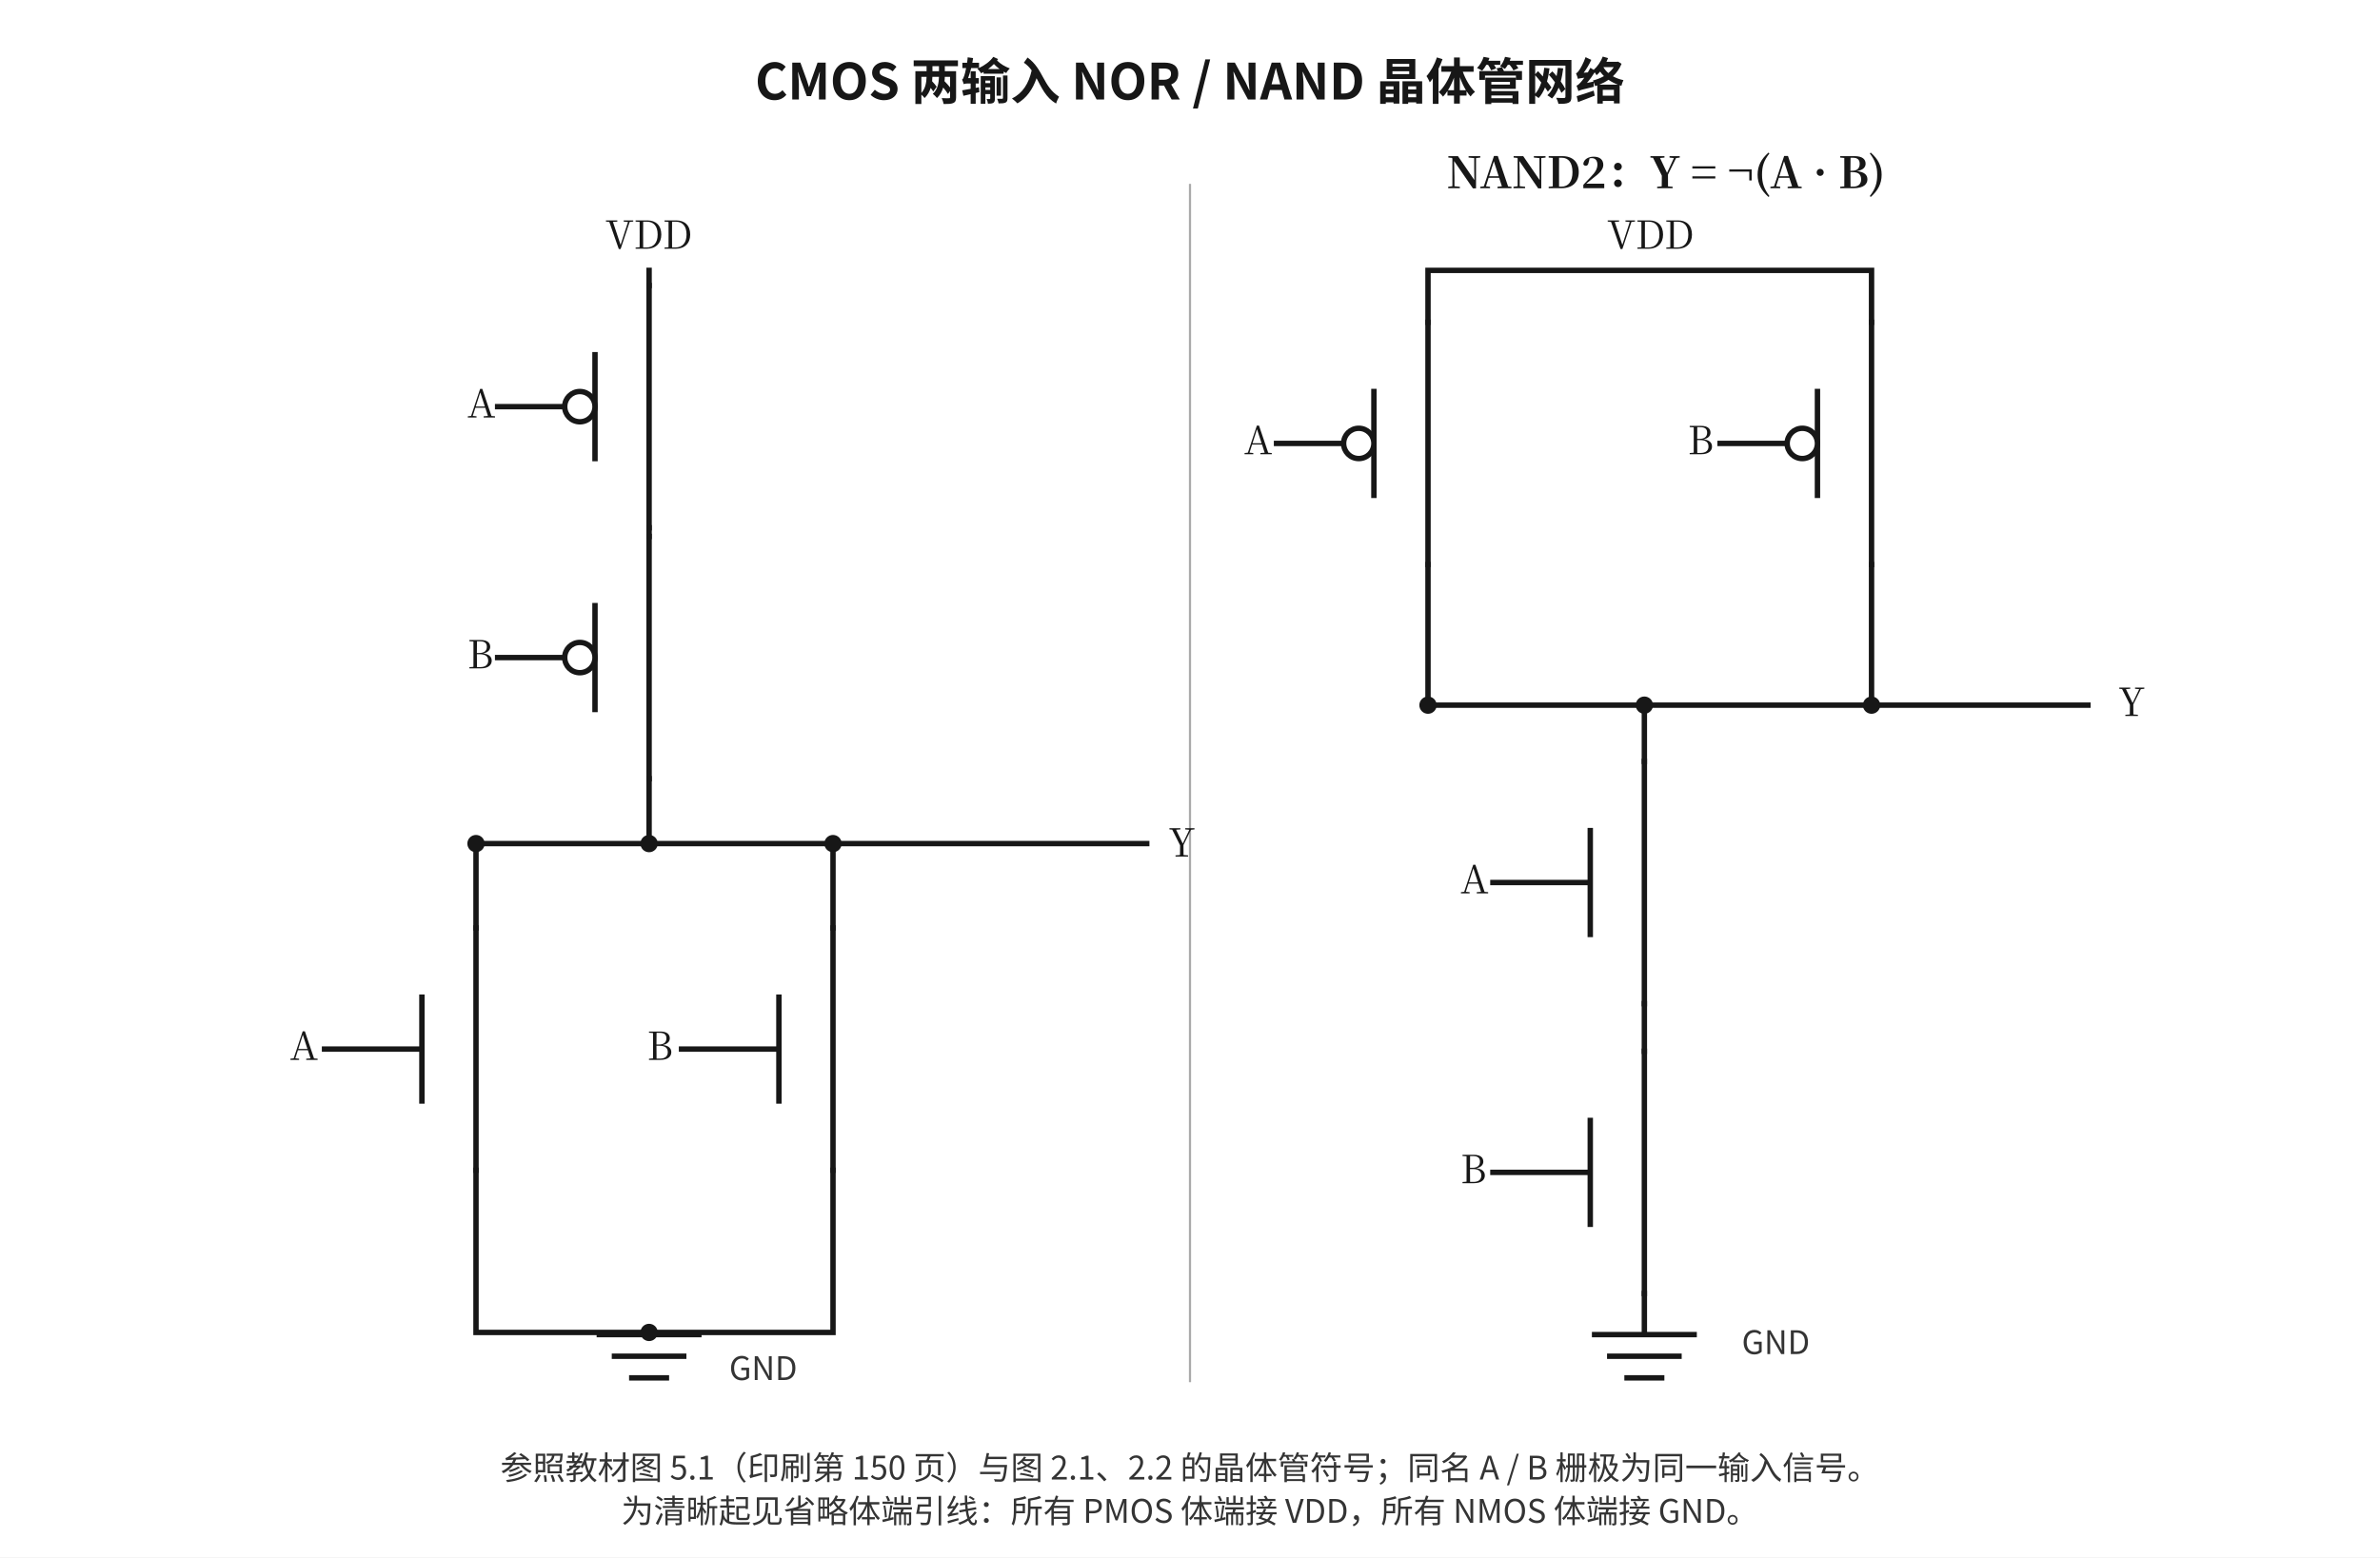
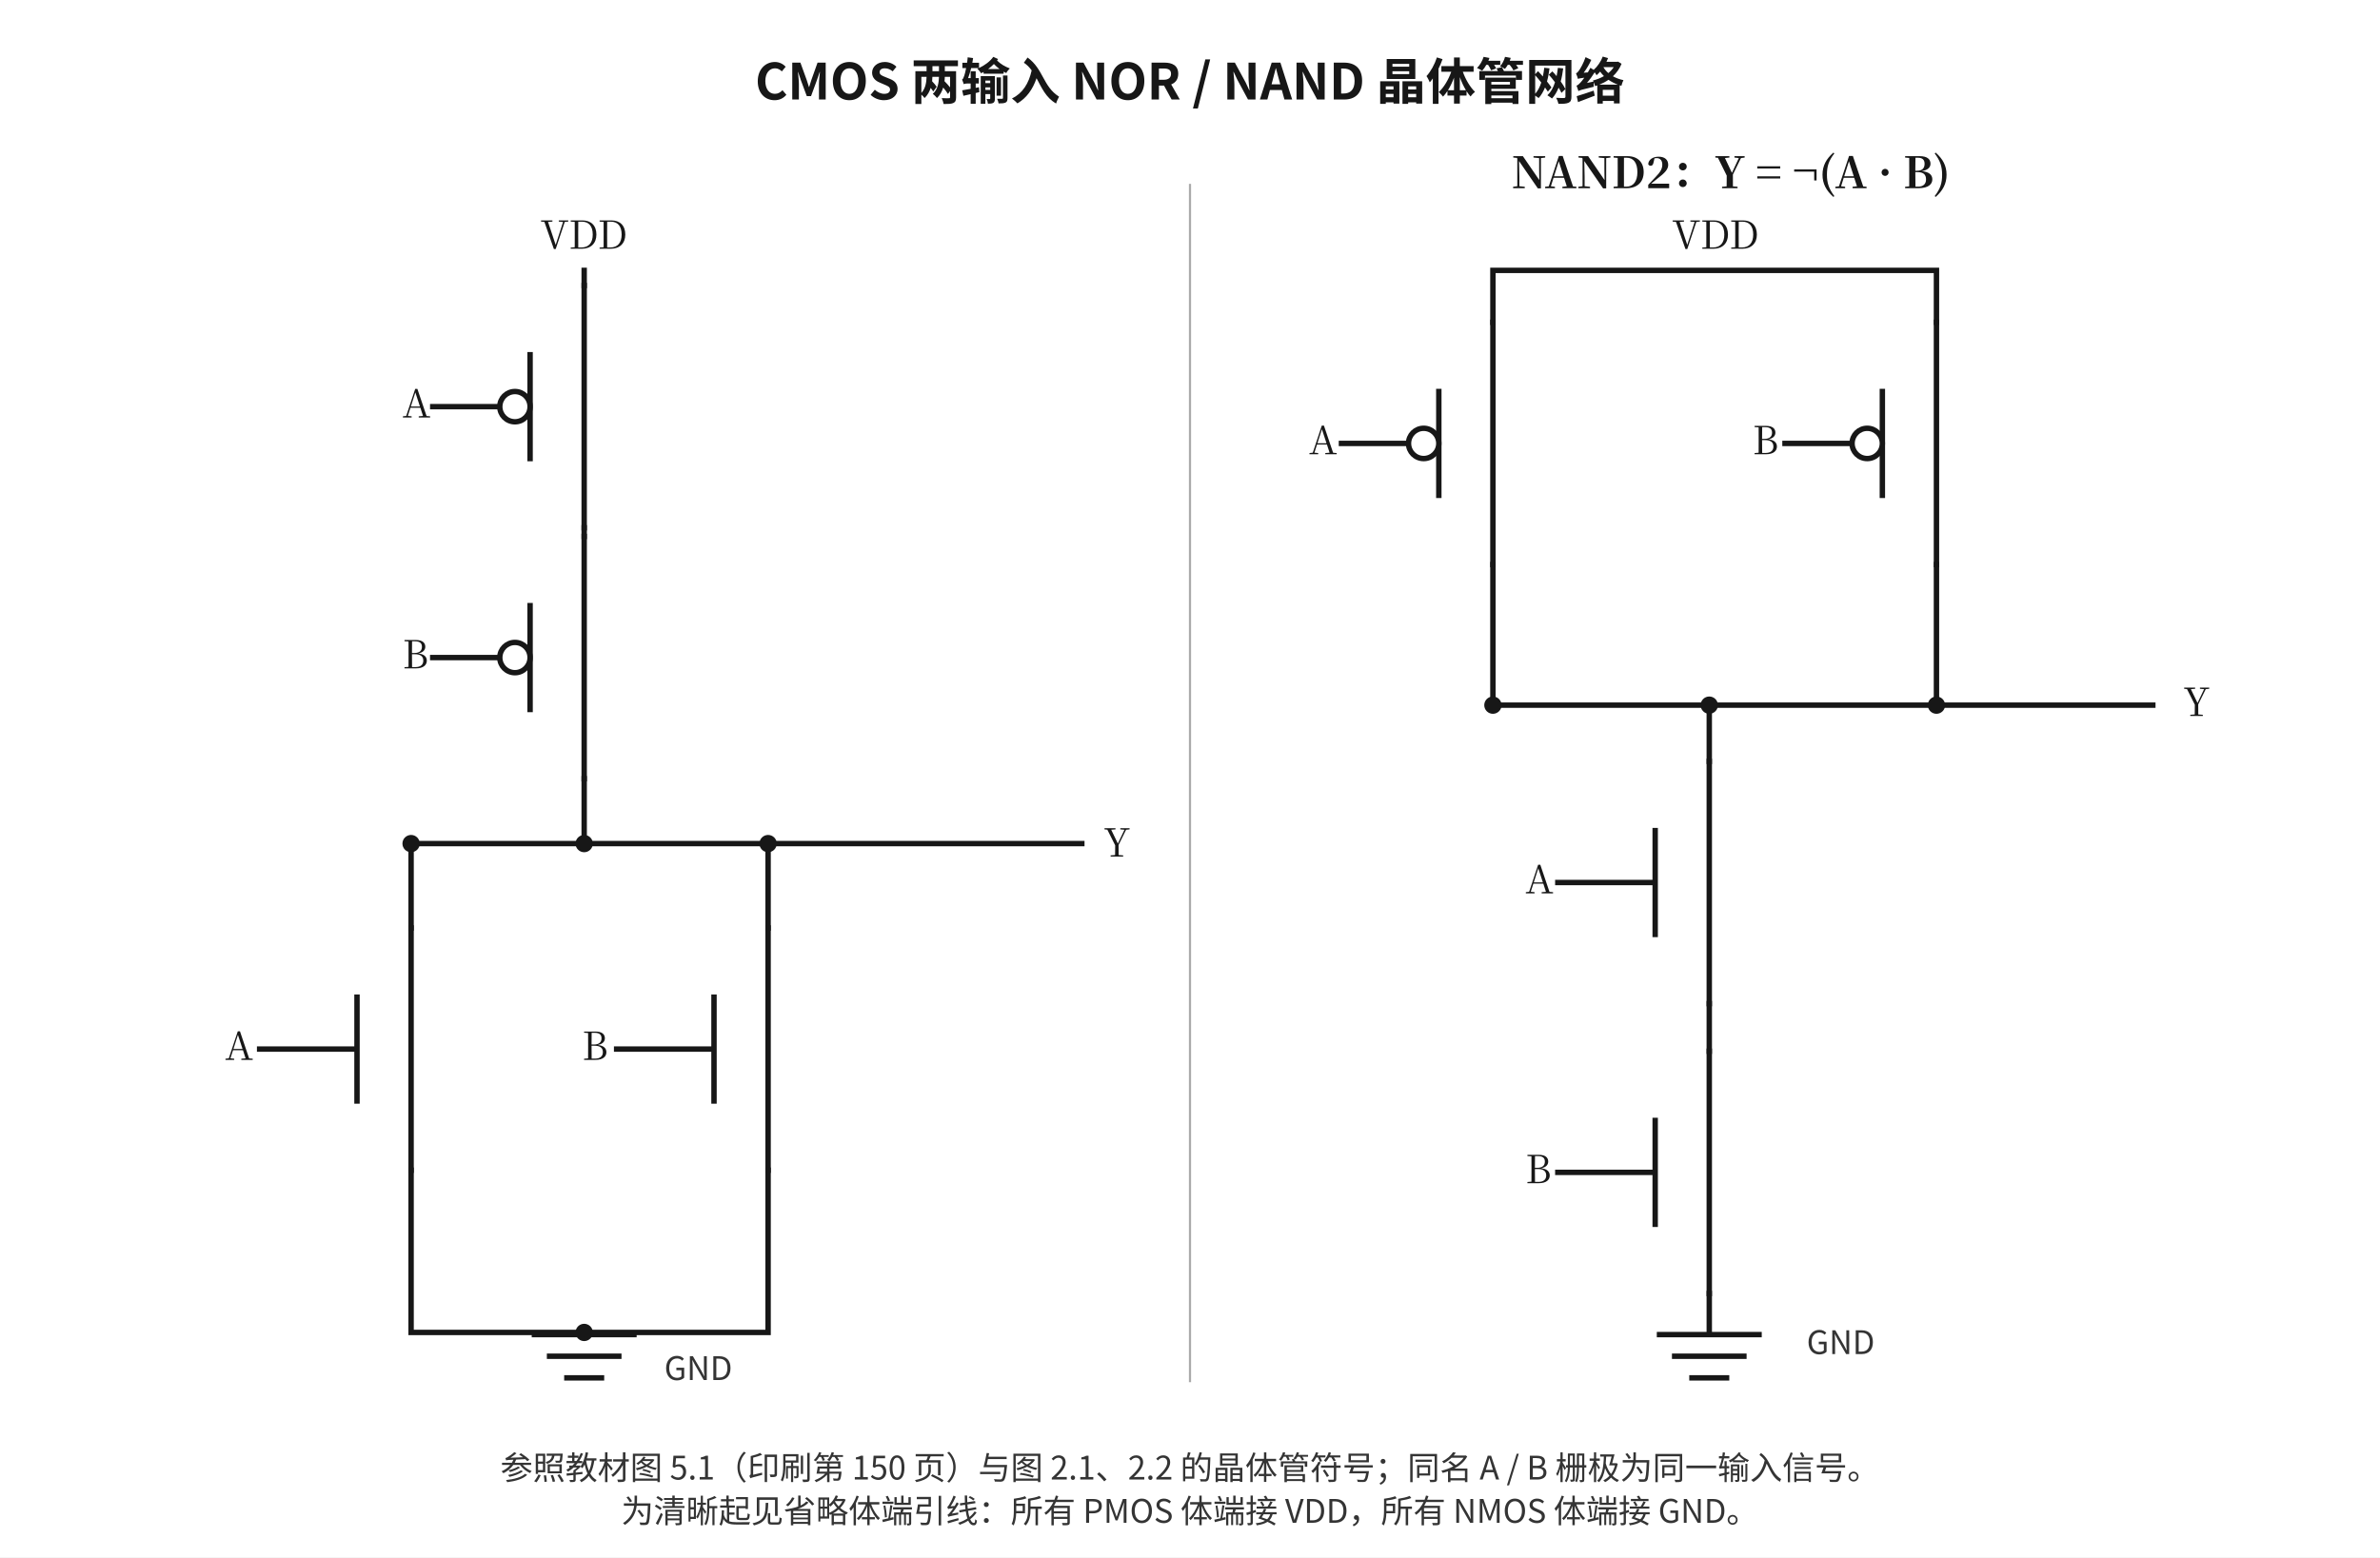
<svg xmlns="http://www.w3.org/2000/svg" xmlns:xlink="http://www.w3.org/1999/xlink" viewBox="0 0 1100 720" width="1100" height="720" role="img" aria-labelledby="ttl desc">
  <style>
 .wire{fill:none;stroke:#171717;stroke-width:2.5;stroke-linecap:square;stroke-linejoin:miter}
 .junction{fill:#171717}
 .head{fill:#171717;font:bold 23px "Noto Sans CJK SC","Microsoft YaHei",sans-serif}
 .subhead{fill:#171717;font:bold 20px Georgia,"Noto Serif CJK SC",serif}
 .label{fill:#171717;font:18px Georgia,"Noto Serif CJK SC",serif}
 .note{fill:#343434;font:15px "Noto Sans CJK SC","Microsoft YaHei",sans-serif}
</style>
  <rect width="1100" height="720" fill="white" />
  <defs>
    <g id="nmos3" class="wire">
      <path d="M0 -24 V24 M-25 -24 V24 M-70 0 H-25 M0 -56 V-24 M0 24 V56" />
    </g>
    <g id="pmos3" class="wire">
      <path d="M0 -24 V24 M-25 -24 V24 M-70 0 H-39 M0 -56 V-24 M0 24 V56" />
      <circle cx="-32" cy="0" r="7" fill="white" />
    </g>
  </defs>
  <text x="550" y="46" text-anchor="middle" class="head">CMOS 两输入 NOR / NAND 晶体管网络</text>
  <path d="M550 85 V639" stroke="#aaa" stroke-width="1" />
-   <g transform="translate(-500 0)" id="nor2-panel" data-source-figure="5.1a">
+   <g transform="translate(-530 0)" id="nor2-panel" data-source-figure="5.1a">
    <text x="800" y="115" text-anchor="middle" class="label">VDD</text>
    <path class="wire" d="M800 125 V132" />
    <g id="nor-pmos-a" data-device="pmos3" data-gate="A" data-source="VDD" data-drain="P1" data-body="VDD" data-input="A">
      <use href="#pmos3" xlink:href="#pmos3" x="800" y="188" />
    </g>
    <g id="nor-pmos-b" data-device="pmos3" data-gate="B" data-source="P1" data-drain="Y" data-body="VDD" data-input="B">
      <use href="#pmos3" xlink:href="#pmos3" x="800" y="304" />
    </g>
    <text x="716" y="193" class="label">A</text>
    <text x="716" y="309" class="label">B</text>
    <path class="wire" d="M800 244 V248" />
    <g id="nor-output" data-net="NOR_Y" class="wire">
      <path d="M800 360 V390 H1030 M720 390 V429 M885 390 V429 M720 390 H885" />
    </g>
    <circle class="junction" cx="720" cy="390" r="4" />
    <circle class="junction" cx="800" cy="390" r="4" />
    <circle class="junction" cx="885" cy="390" r="4" />
    <text x="1040" y="396" class="label">Y</text>
    <g id="nor-nmos-a" data-device="nmos3" data-gate="A" data-source="GND" data-drain="Y" data-body="GND" data-input="A">
      <use href="#nmos3" xlink:href="#nmos3" x="720" y="485" />
    </g>
    <g id="nor-nmos-b" data-device="nmos3" data-gate="B" data-source="GND" data-drain="Y" data-body="GND" data-input="B">
      <use href="#nmos3" xlink:href="#nmos3" x="885" y="485" />
    </g>
    <text x="634" y="490" class="label">A</text>
    <text x="799" y="490" class="label">B</text>
    <path class="wire" d="M720 541 V616 H885 V541 M800 616 V617 M777 617 H823 M784 627 H816 M792 637 H808" />
    <circle class="junction" cx="800" cy="616" r="4" />
    <text x="837" y="638" class="note">GND</text>
  </g>
-   <g transform="translate(500 0)" id="nand2-panel" data-source-figure="5.1b">
+   <g transform="translate(530 0)" id="nand2-panel" data-source-figure="5.1b">
    <text x="270" y="87" text-anchor="middle" class="subhead">NAND2：Y = ¬(A · B)</text>
    <text x="822" y="87" text-anchor="middle" class="subhead">NOR2：Y = ¬(A + B)</text>
    <g id="nand-vdd" data-net="VDD" class="wire">
      <path d="M160 149 V125 H365 V149" />
    </g>
    <text x="263" y="115" text-anchor="middle" class="label">VDD</text>
    <g id="nand-pmos-a" data-device="pmos3" data-gate="A" data-source="VDD" data-drain="Y" data-body="VDD" data-input="A">
      <use href="#pmos3" xlink:href="#pmos3" x="160" y="205" />
    </g>
    <g id="nand-pmos-b" data-device="pmos3" data-gate="B" data-source="VDD" data-drain="Y" data-body="VDD" data-input="B">
      <use href="#pmos3" xlink:href="#pmos3" x="365" y="205" />
    </g>
    <text x="75" y="210" class="label">A</text>
    <text x="280" y="210" class="label">B</text>
    <g id="nand-output" data-net="NAND_Y" class="wire">
      <path d="M160 261 V326 H465 M365 261 V326 M260 326 V352" />
    </g>
    <circle class="junction" cx="160" cy="326" r="4" />
    <circle class="junction" cx="260" cy="326" r="4" />
    <circle class="junction" cx="365" cy="326" r="4" />
    <text x="479" y="331" class="label">Y</text>
    <g id="nand-nmos-a" data-device="nmos3" data-gate="A" data-source="N1" data-drain="Y" data-body="GND" data-input="A">
      <use href="#nmos3" xlink:href="#nmos3" x="260" y="408" />
    </g>
    <g id="nand-nmos-b" data-device="nmos3" data-gate="B" data-source="GND" data-drain="N1" data-body="GND" data-input="B">
      <use href="#nmos3" xlink:href="#nmos3" x="260" y="542" />
    </g>
    <text x="175" y="413" class="label">A</text>
    <text x="175" y="547" class="label">B</text>
    <path class="wire" d="M260 464 V486 M260 598 V617 M237 617 H283 M244 627 H276 M252 637 H268" />
    <text x="305" y="626" class="note">GND</text>
  </g>
  <text x="550" y="684" text-anchor="middle" class="note">参照教材图 5.1（印刷第 150 页）与图 2.1、2.2 的晶体管符号；同名 A / B 栅极为同一输入信号。</text>
  <text x="550" y="704" text-anchor="middle" class="note">为清晰起见省略体端引线：所有 PMOS 体端接 VDD，所有 NMOS 体端接 GND。</text>
</svg>
